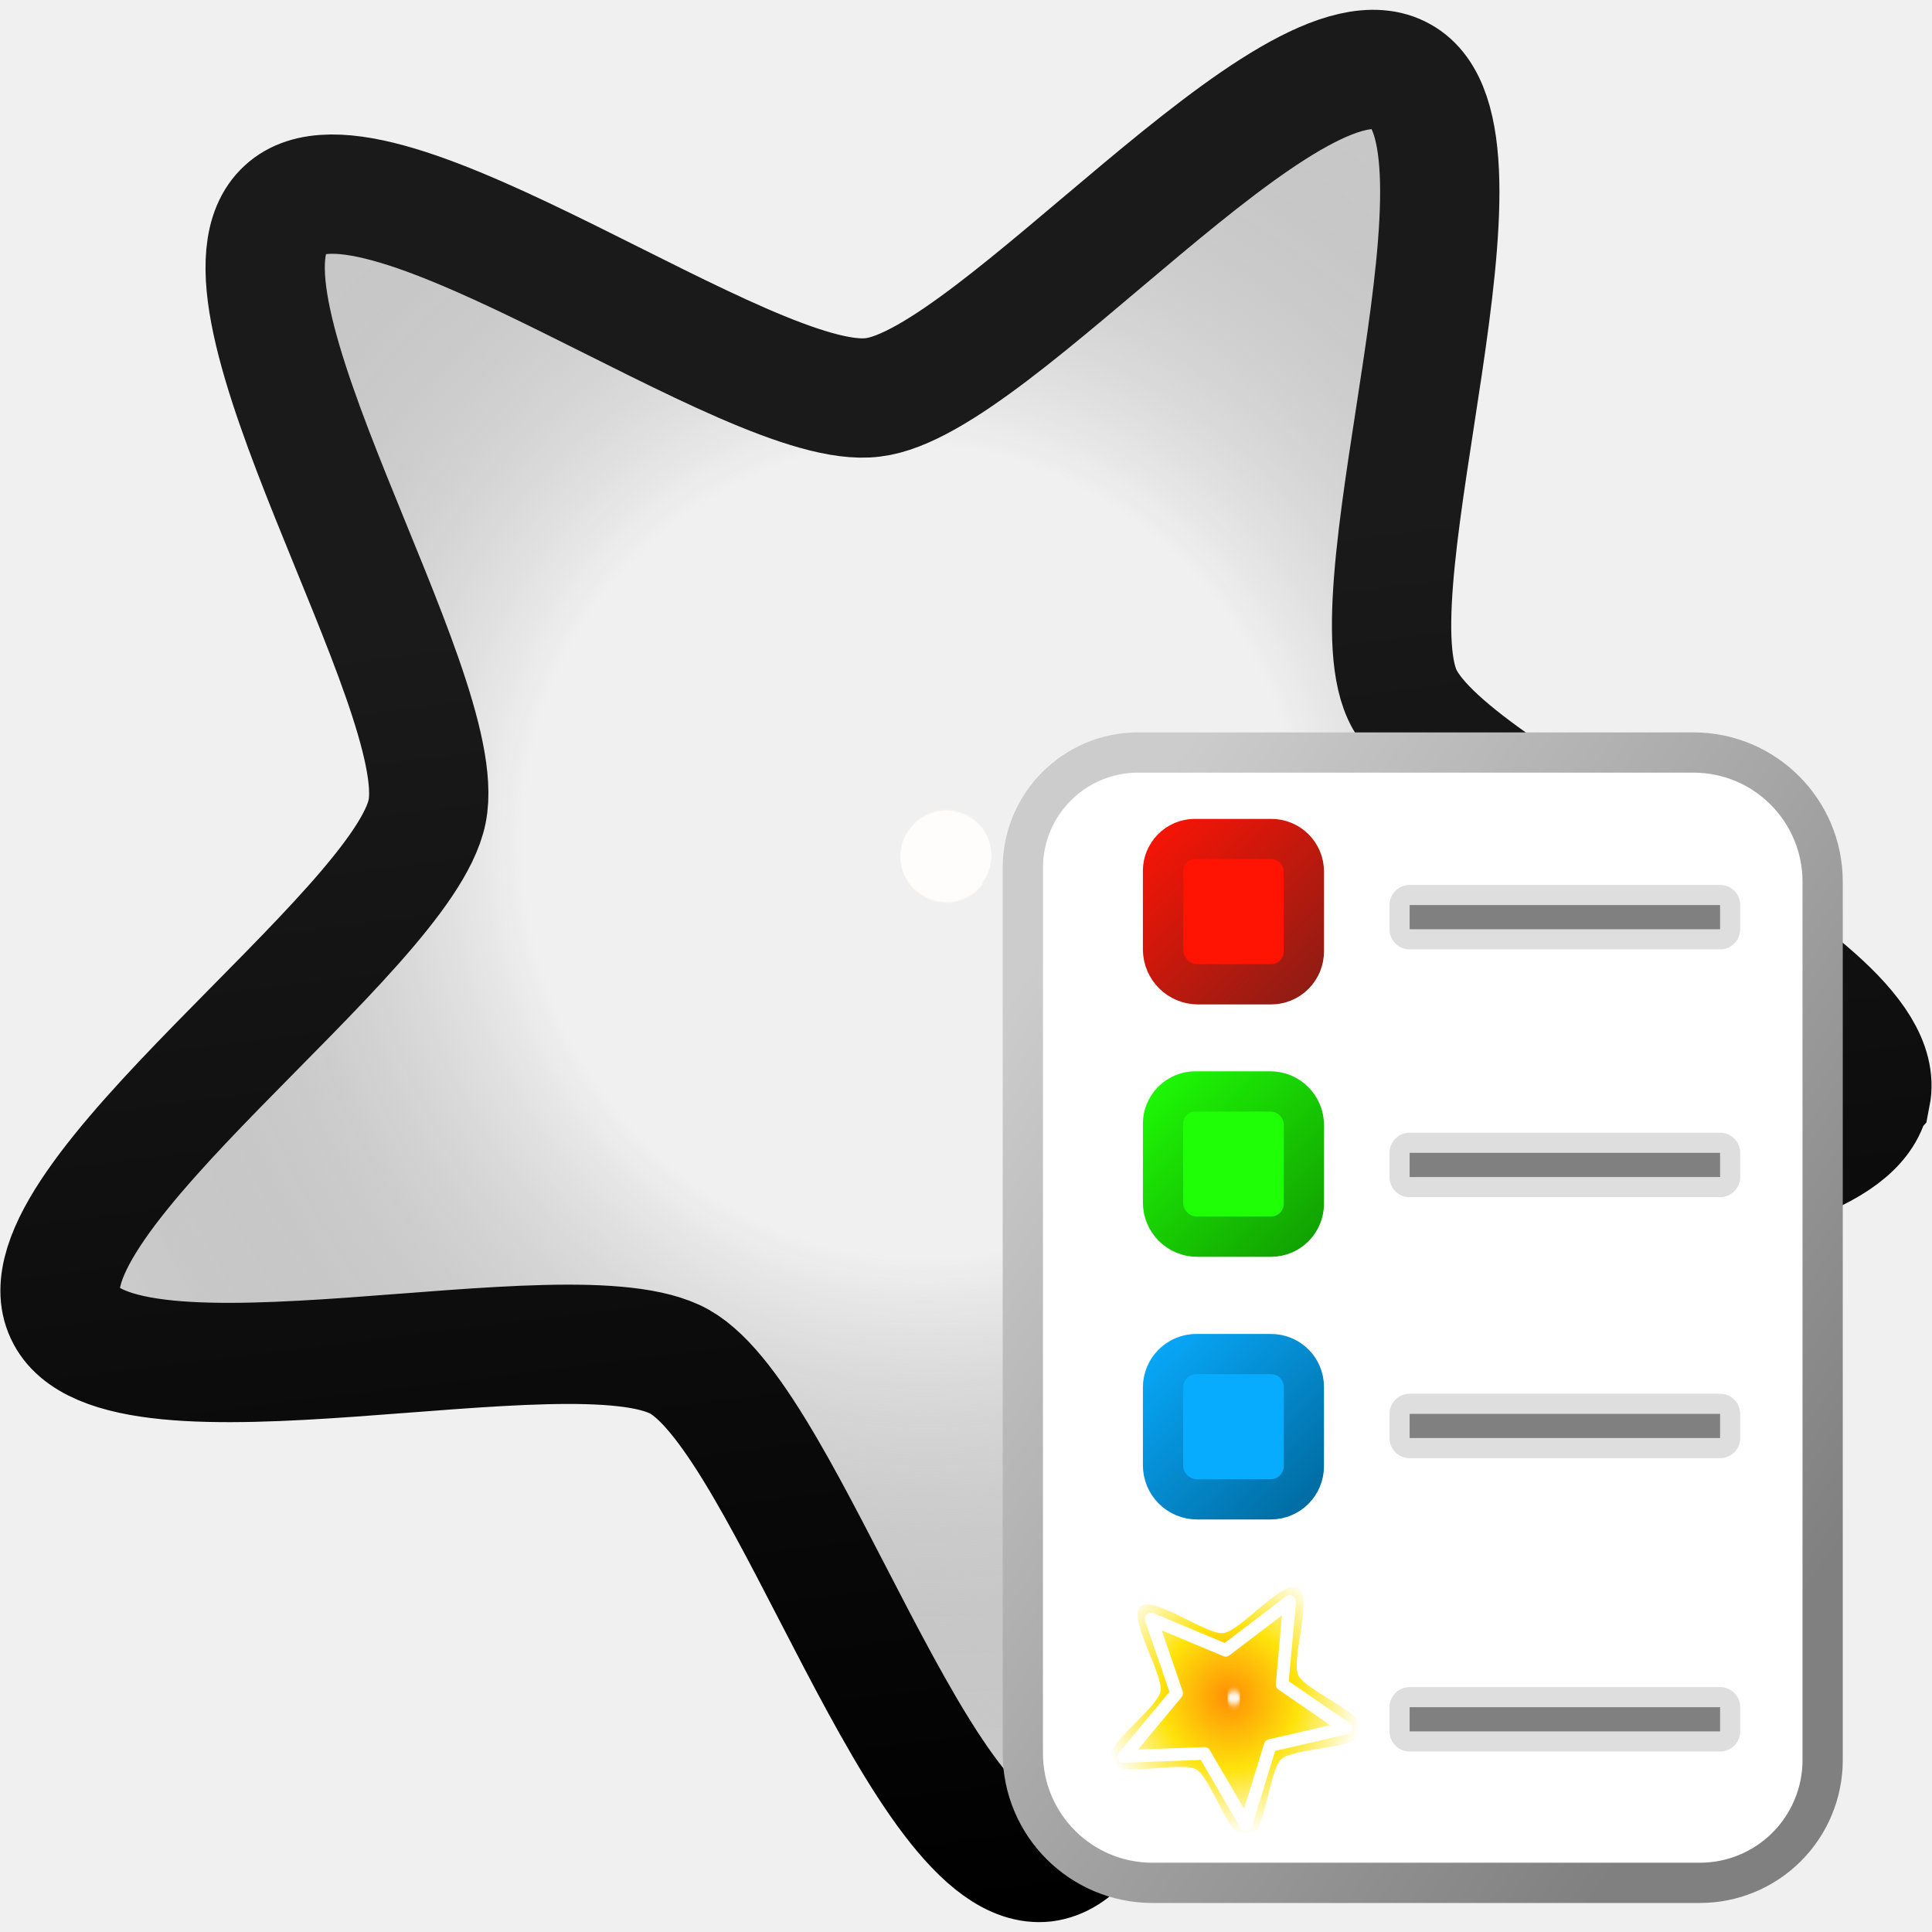
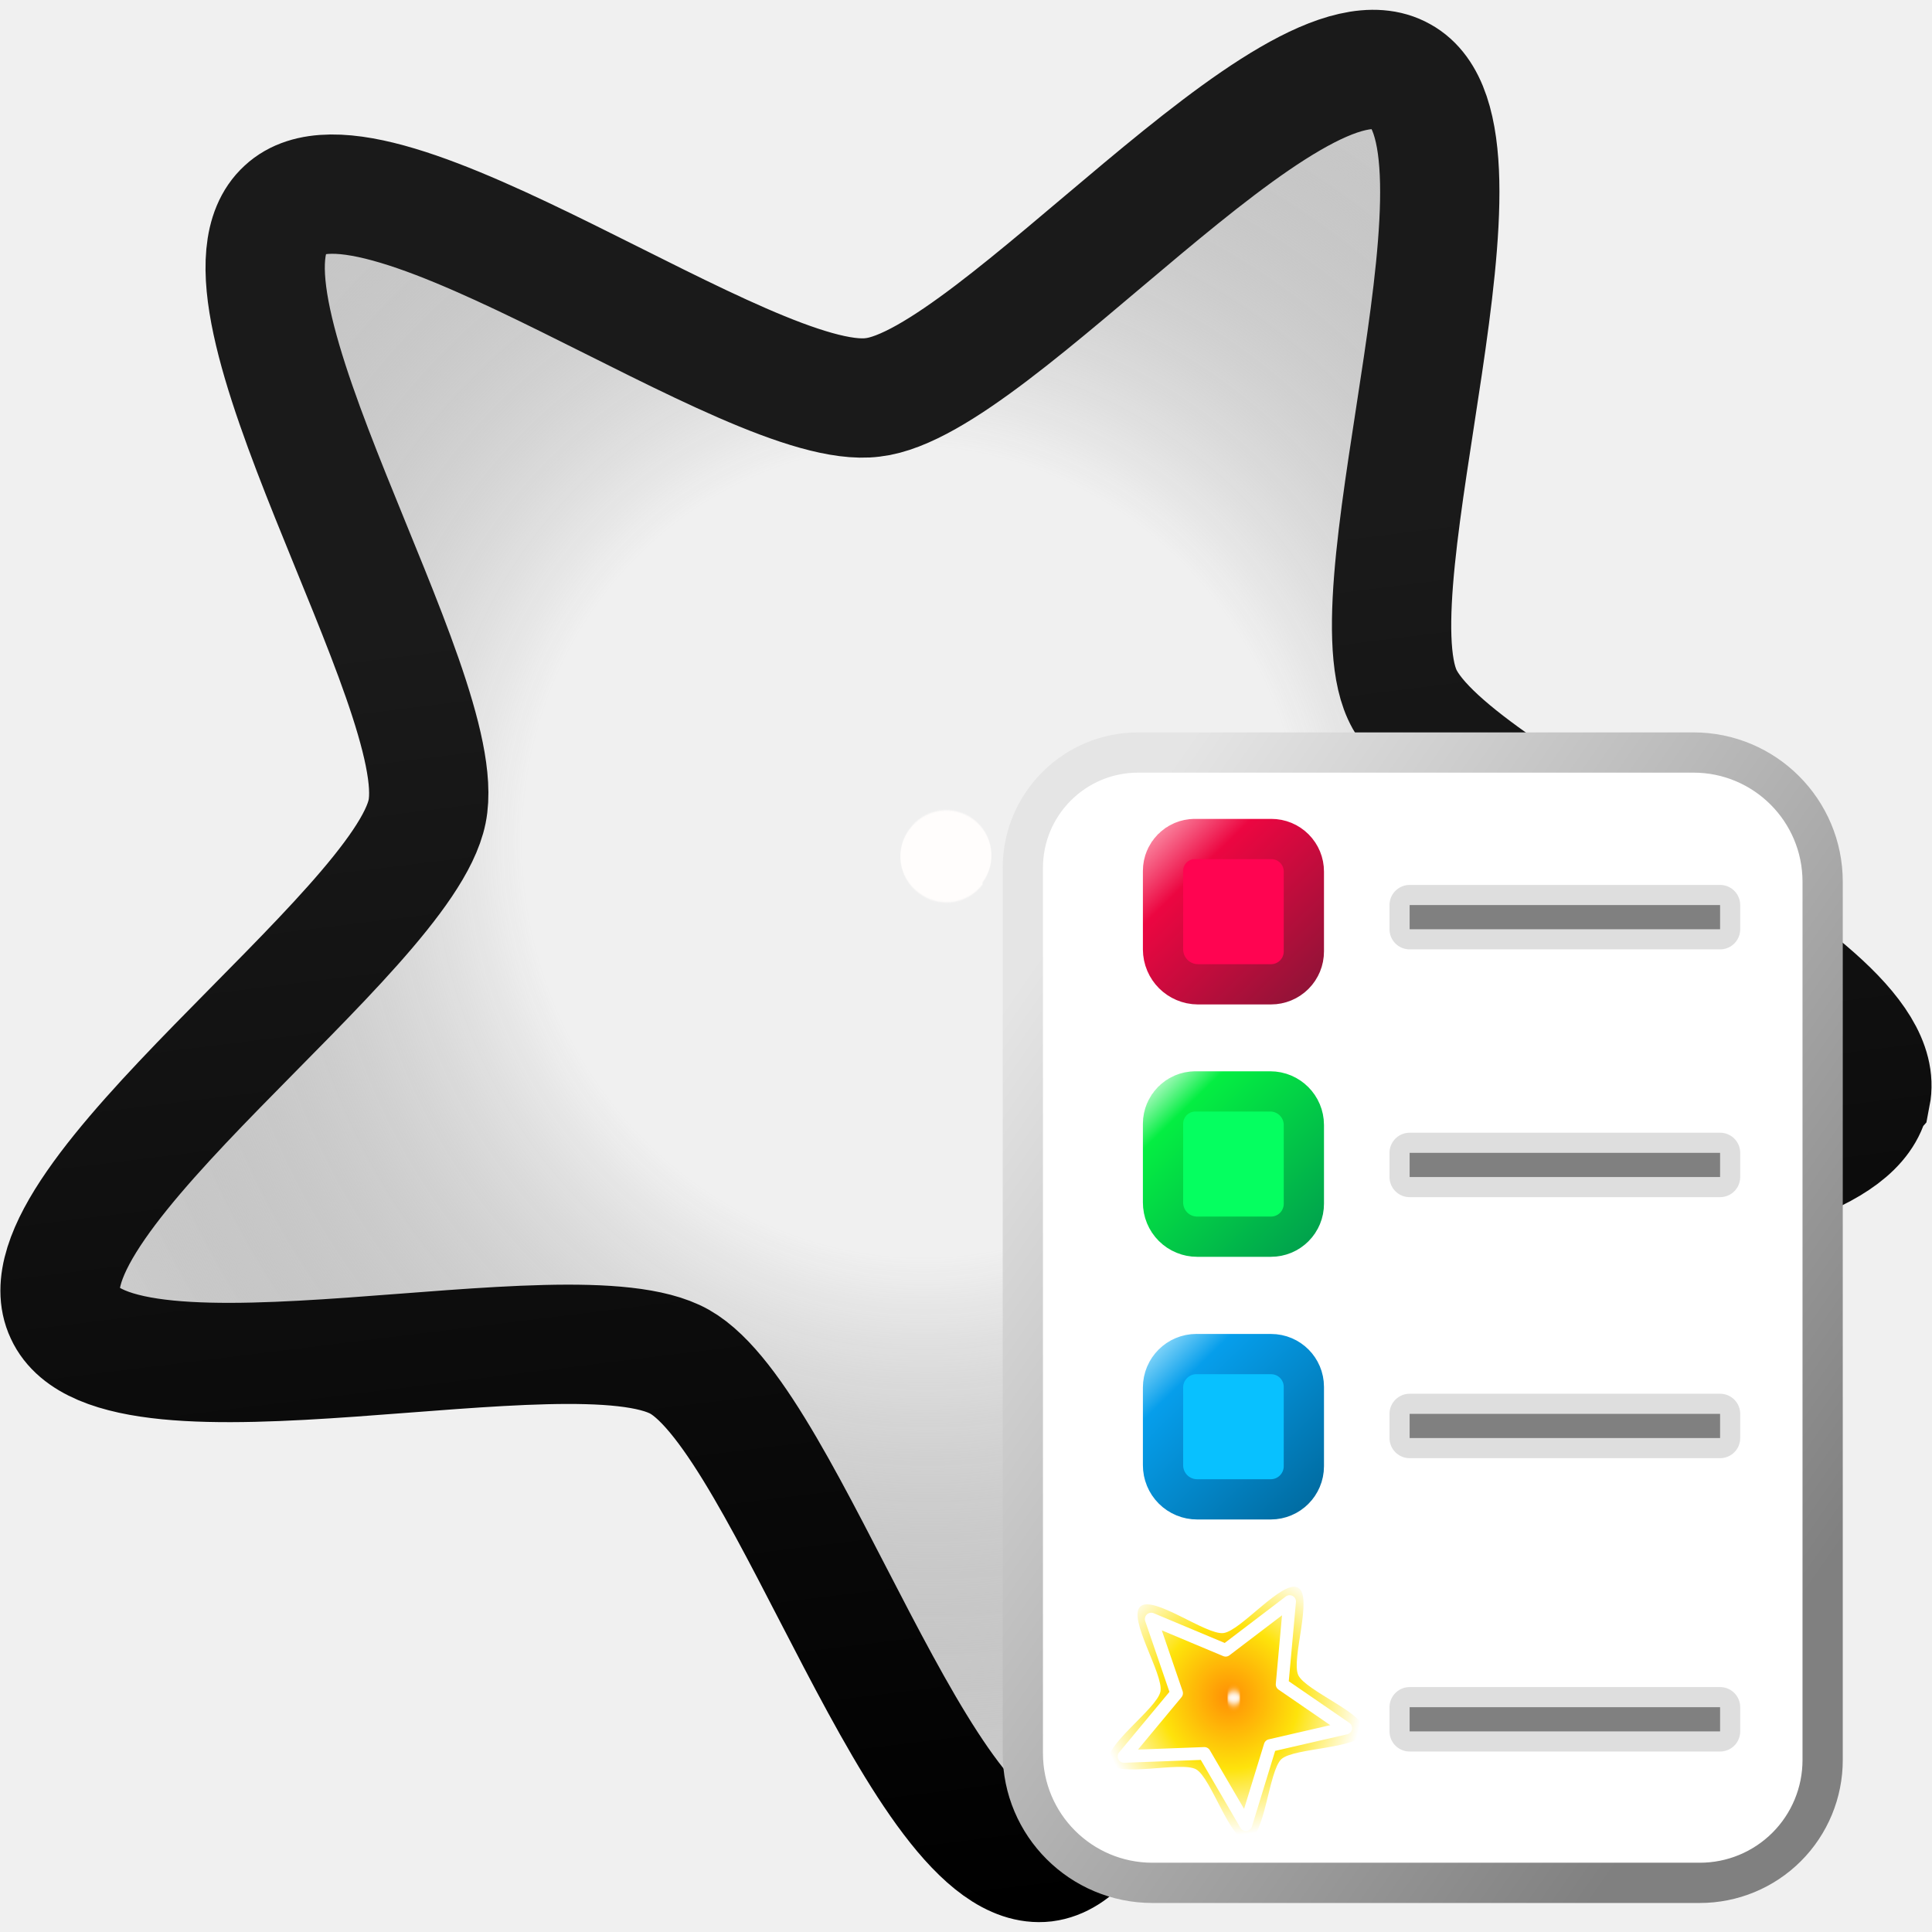
<svg xmlns="http://www.w3.org/2000/svg" xmlns:xlink="http://www.w3.org/1999/xlink" width="48" height="48">
  <defs>
    <linearGradient id="g">
-       <stop offset="0" stop-color="#08acff" />
+       <stop offset="0" stop-color="#bbedff" />
+       <stop offset=".24" stop-color="#069eeb" />
      <stop offset="1" stop-color="#069" />
    </linearGradient>
    <linearGradient id="f">
-       <stop offset="0" stop-color="#1fff05" />
-       <stop offset="1" stop-color="#109900" />
+       <stop offset="0" stop-color="#fff" />
+       <stop offset=".217" stop-color="#04ee42" />
+       <stop offset="1" stop-color="#00994e" />
    </linearGradient>
    <linearGradient id="e">
-       <stop offset="0" stop-color="#ff1404" />
-       <stop offset="1" stop-color="#861d15" />
+       <stop offset="0" stop-color="#ffb0bf" />
+       <stop offset=".294" stop-color="#ec0641" />
+       <stop offset="1" stop-color="#861536" />
    </linearGradient>
    <linearGradient id="c">
-       <stop offset="0" stop-color="#ccc" />
+       <stop offset="0" stop-color="#e5e5e5" />
      <stop offset="1" stop-color="gray" />
    </linearGradient>
    <linearGradient xlink:href="#c" id="F" x1="25.47" y1="24.208" x2="45.783" y2="38.346" gradientUnits="userSpaceOnUse" />
    <linearGradient id="d">
      <stop offset="0" stop-color="#ff8f05" />
      <stop offset=".522" stop-color="#fee30b" />
      <stop offset="1" stop-color="#fff" />
    </linearGradient>
    <linearGradient xlink:href="#e" id="G" x1="28.395" y1="20.758" x2="32.894" y2="25.368" gradientUnits="userSpaceOnUse" />
    <linearGradient xlink:href="#f" id="H" x1="28.395" y1="27.368" x2="32.894" y2="31.977" gradientUnits="userSpaceOnUse" />
    <linearGradient xlink:href="#g" id="I" x1="28.395" y1="33.894" x2="32.894" y2="38.503" gradientUnits="userSpaceOnUse" />
    <linearGradient id="u">
      <stop offset="0" stop-color="#ffae05" stop-opacity="0" />
      <stop offset=".416" stop-color="#7b7b7b" stop-opacity="0" />
      <stop offset="1" stop-color="#cecece" />
    </linearGradient>
    <linearGradient id="v">
      <stop offset="0" stop-color="#1a1a1a" />
      <stop offset="1" />
    </linearGradient>
    <linearGradient xlink:href="#v" id="D" x1="5.83" x2="12.91" y1="6.7" y2="13.2" gradientUnits="userSpaceOnUse" gradientTransform="matrix(2.647 2.2616 -2.267 2.6553 22.262 -16.865)" />
    <radialGradient xlink:href="#d" id="J" cx="7.18" cy="8.2" r="6.59" fx="7.18" fy="8.2" gradientTransform="matrix(.9 .5558 -.5314 .8606 5.08 -2.85)" gradientUnits="userSpaceOnUse" />
    <radialGradient xlink:href="#u" id="C" cx="7.18" cy="8.2" r="6.59" fx="7.18" fy="8.2" gradientTransform="matrix(1.1223 3.51126 -3.3576 1.08334 42.17 -12.943)" gradientUnits="userSpaceOnUse" />
    <filter id="K" width="1.832" height="1.832" x="-.416" y="-.416" color-interpolation-filters="sRGB">
      <feGaussianBlur stdDeviation=".13" />
    </filter>
    <filter id="E" width="1.04" height="1.04" x="-.02" y="-.02" color-interpolation-filters="sRGB">
      <feGaussianBlur stdDeviation=".006" />
    </filter>
    <path fill="#fffdfc" d="M8.5 7.99a.37.37 0 0 1-.38.37.37.37 0 0 1-.37-.37.37.37 0 0 1 .37-.38.37.37 0 0 1 .37.37" id="reuse-0" />
  </defs>
  <path fill="url(#C)" fill-rule="evenodd" stroke="url(#D)" stroke-width="2.964" d="M46.46 27.232c-.58 3.04-12.321 2.743-14.585 4.805-2.26 2.11-2.886 13.836-5.921 14.228-3.04.342-6.382-10.917-9.07-12.434-2.662-1.493-13.993 1.591-15.272-1.2-1.302-2.765 8.392-9.454 9-12.471.606-3.017-5.816-12.867-3.53-14.955 2.237-2.084 11.565 5.06 14.6 4.668 3.04-.343 10.441-9.495 13.13-7.978 2.684 1.467-1.254 12.567.025 15.36 1.279 2.79 12.231 6.96 11.647 9.95z" enable-background="accumulate" overflow="visible" style="marker:none" />
  <use fill-rule="evenodd" filter="url(#E)" transform="rotate(36.96 28.483 21.055)scale(3.0331)" style="mix-blend-mode:normal" xlink:href="#reuse-0" />
  <g stroke-linecap="round" paint-order="markers stroke fill">
    <path d="M28.278 19.196h13.796a2.71 2.71 45 0 1 2.709 2.708v21.824a2.55 2.55 135 0 1-2.552 2.551h-13.6a2.72 2.72 45 0 1-2.719-2.719V21.562a2.365 2.365 135 0 1 2.366-2.366z" fill="#fff" stroke="url(#F)" stroke-width="2" />
-     <path d="M29.685 21.758h1.901a.307.307 45 0 1 .308.308v1.985a.316.316 135 0 1-.317.317h-1.814a.37.37 45 0 1-.368-.368v-1.952a.29.29 135 0 1 .29-.29" transform="translate(0 -.413)" fill="#ff1404" stroke="url(#G)" stroke-width="2" stroke-linejoin="round" />
-     <path d="M29.698 28.368h1.862a.334.334 45 0 1 .334.334v1.958a.316.316 135 0 1-.317.317h-1.834a.347.347 45 0 1-.348-.348v-1.958a.303.303 135 0 1 .303-.303" transform="translate(0 -.752)" fill="#1fff05" stroke="url(#H)" stroke-width="2" stroke-linejoin="round" />
-     <path d="M29.725 34.894h1.855a.314.314 45 0 1 .314.314v1.972a.323.323 135 0 1-.323.323h-1.828a.347.347 45 0 1-.348-.348v-1.932a.33.33 135 0 1 .33-.33z" transform="translate(0 -.752)" fill="#08acff" stroke="url(#I)" stroke-width="2" stroke-linejoin="round" />
+     <path transform="translate(0 -.413)" d="M29.685 21.758h1.901a.307.307 45 0 1 .308.308v1.985a.316.316 135 0 1-.317.317h-1.814a.37.37 45 0 1-.368-.368v-1.952a.29.29 135 0 1 .29-.29" fill="#ff0451" stroke="url(#G)" stroke-width="2" stroke-linejoin="round" />
+     <path transform="translate(0 -.752)" d="M29.698 28.368h1.862a.334.334 45 0 1 .334.334v1.958a.316.316 135 0 1-.317.317h-1.834a.347.347 45 0 1-.348-.348v-1.958a.303.303 135 0 1 .303-.303" fill="#05ff60" stroke="url(#H)" stroke-width="2" stroke-linejoin="round" />
+     <path transform="translate(0 -.752)" d="M29.725 34.894h1.855a.314.314 45 0 1 .314.314v1.972a.323.323 135 0 1-.323.323h-1.828a.347.347 45 0 1-.348-.348v-1.932a.33.33 135 0 1 .33-.33z" fill="#08c1ff" stroke="url(#I)" stroke-width="2" stroke-linejoin="round" />
    <path d="M35.022 22.486h7.713v.601h-7.713zm0 6.156h7.713v.601h-7.713zm0 6.485h7.713v.601h-7.713zm0 7.288h7.713v.601h-7.713z" fill="gray" stroke="#000" stroke-linejoin="round" stroke-opacity=".13" />
  </g>
  <path fill="url(#J)" fill-rule="evenodd" stroke="url(#linearGradient1)" stroke-width=".85" d="M13.51 5.1c.44.77-2.18 2.89-2.29 3.76-.1.88 1.95 3.55 1.36 4.2-.6.64-3.43-1.19-4.3-1.02-.86.17-2.76 2.95-3.56 2.58-.8-.36.07-3.62-.36-4.39S.69 8.51.8 7.63c.1-.87 3.47-1.05 4.06-1.7.6-.64.51-4.01 1.38-4.18.86-.18 2.07 2.97 2.87 3.34s3.97-.76 4.4 0z" enable-background="accumulate" overflow="visible" style="marker:none" transform="matrix(.3741 .31963 -.3204 .37527 30.477 36.794)" />
  <path fill="none" stroke="#fff" stroke-linejoin="round" stroke-width="2.23" d="m43.15 26.6-13.29 3.06-4.27 13.9-7.3-12.51-14.12.53 9.24-11.12L8.95 7.43l13.08 5.48 11.25-8.56-1.32 14.56Z" enable-background="accumulate" overflow="visible" style="marker:none" transform="translate(27.337 39.175)scale(.14133)" />
  <use fill-rule="evenodd" filter="url(#K)" transform="rotate(36.96 -40.92 63.454)scale(.42867)" xlink:href="#reuse-0" />
</svg>
